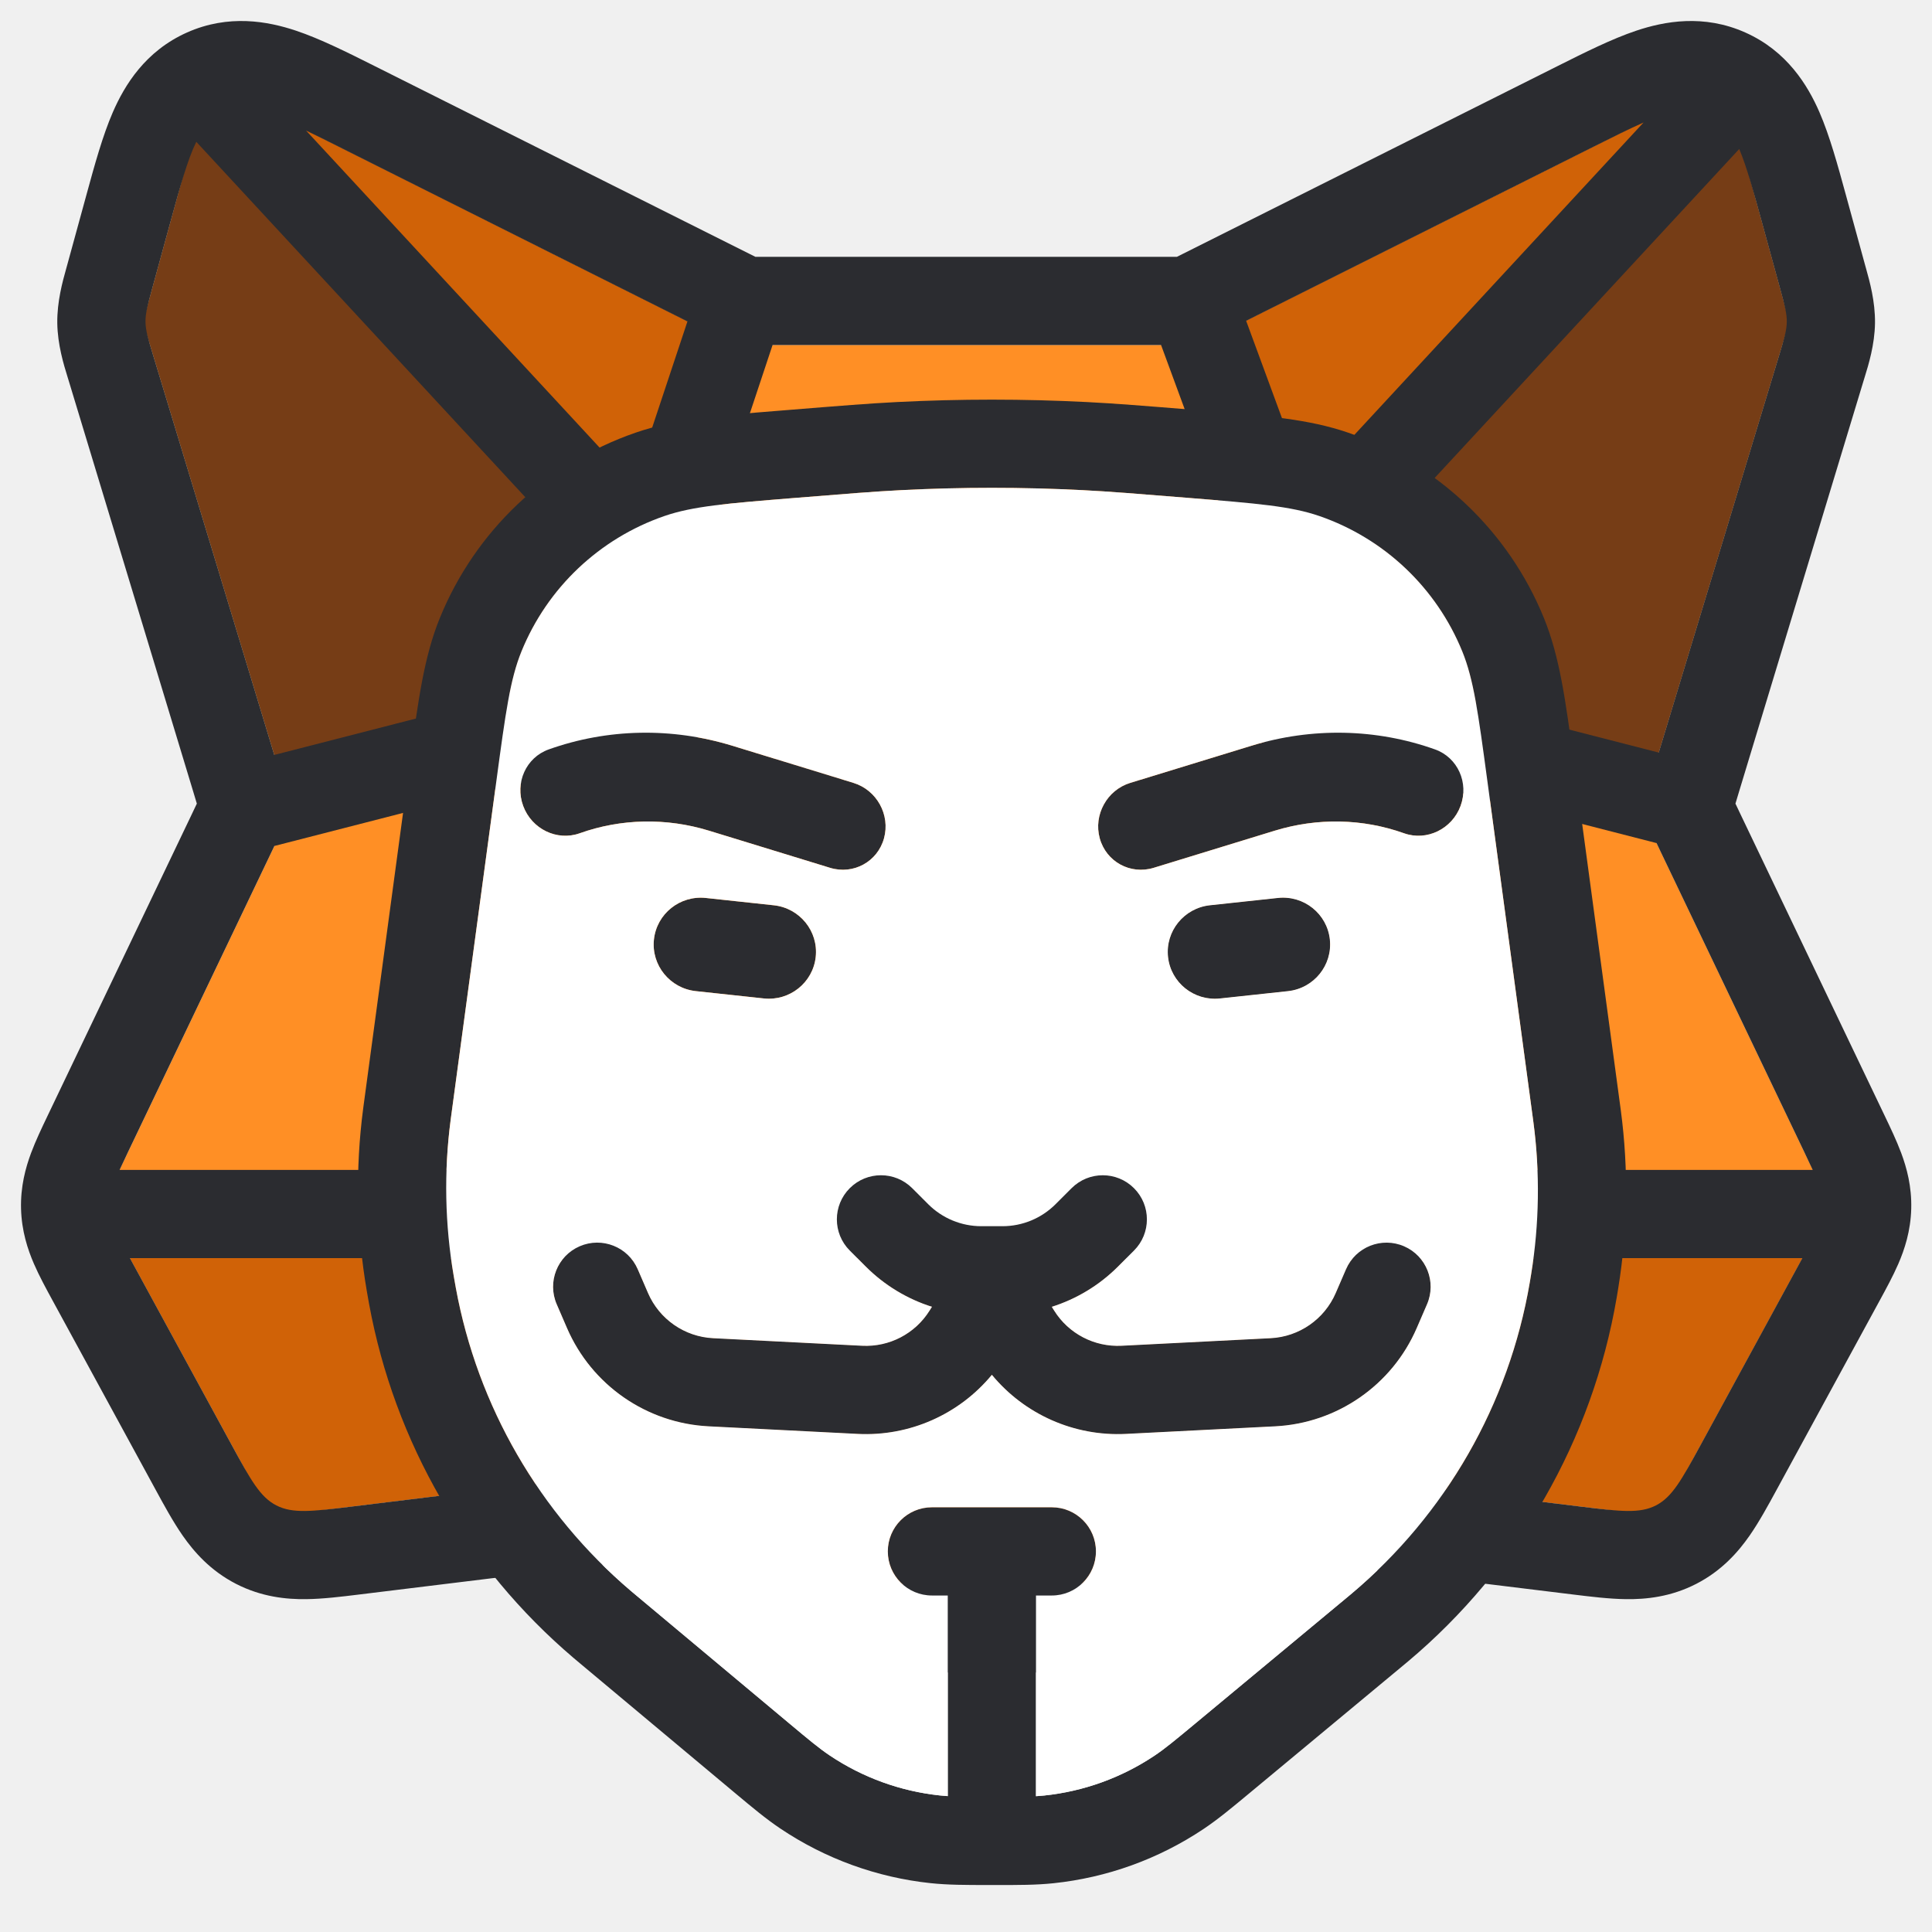
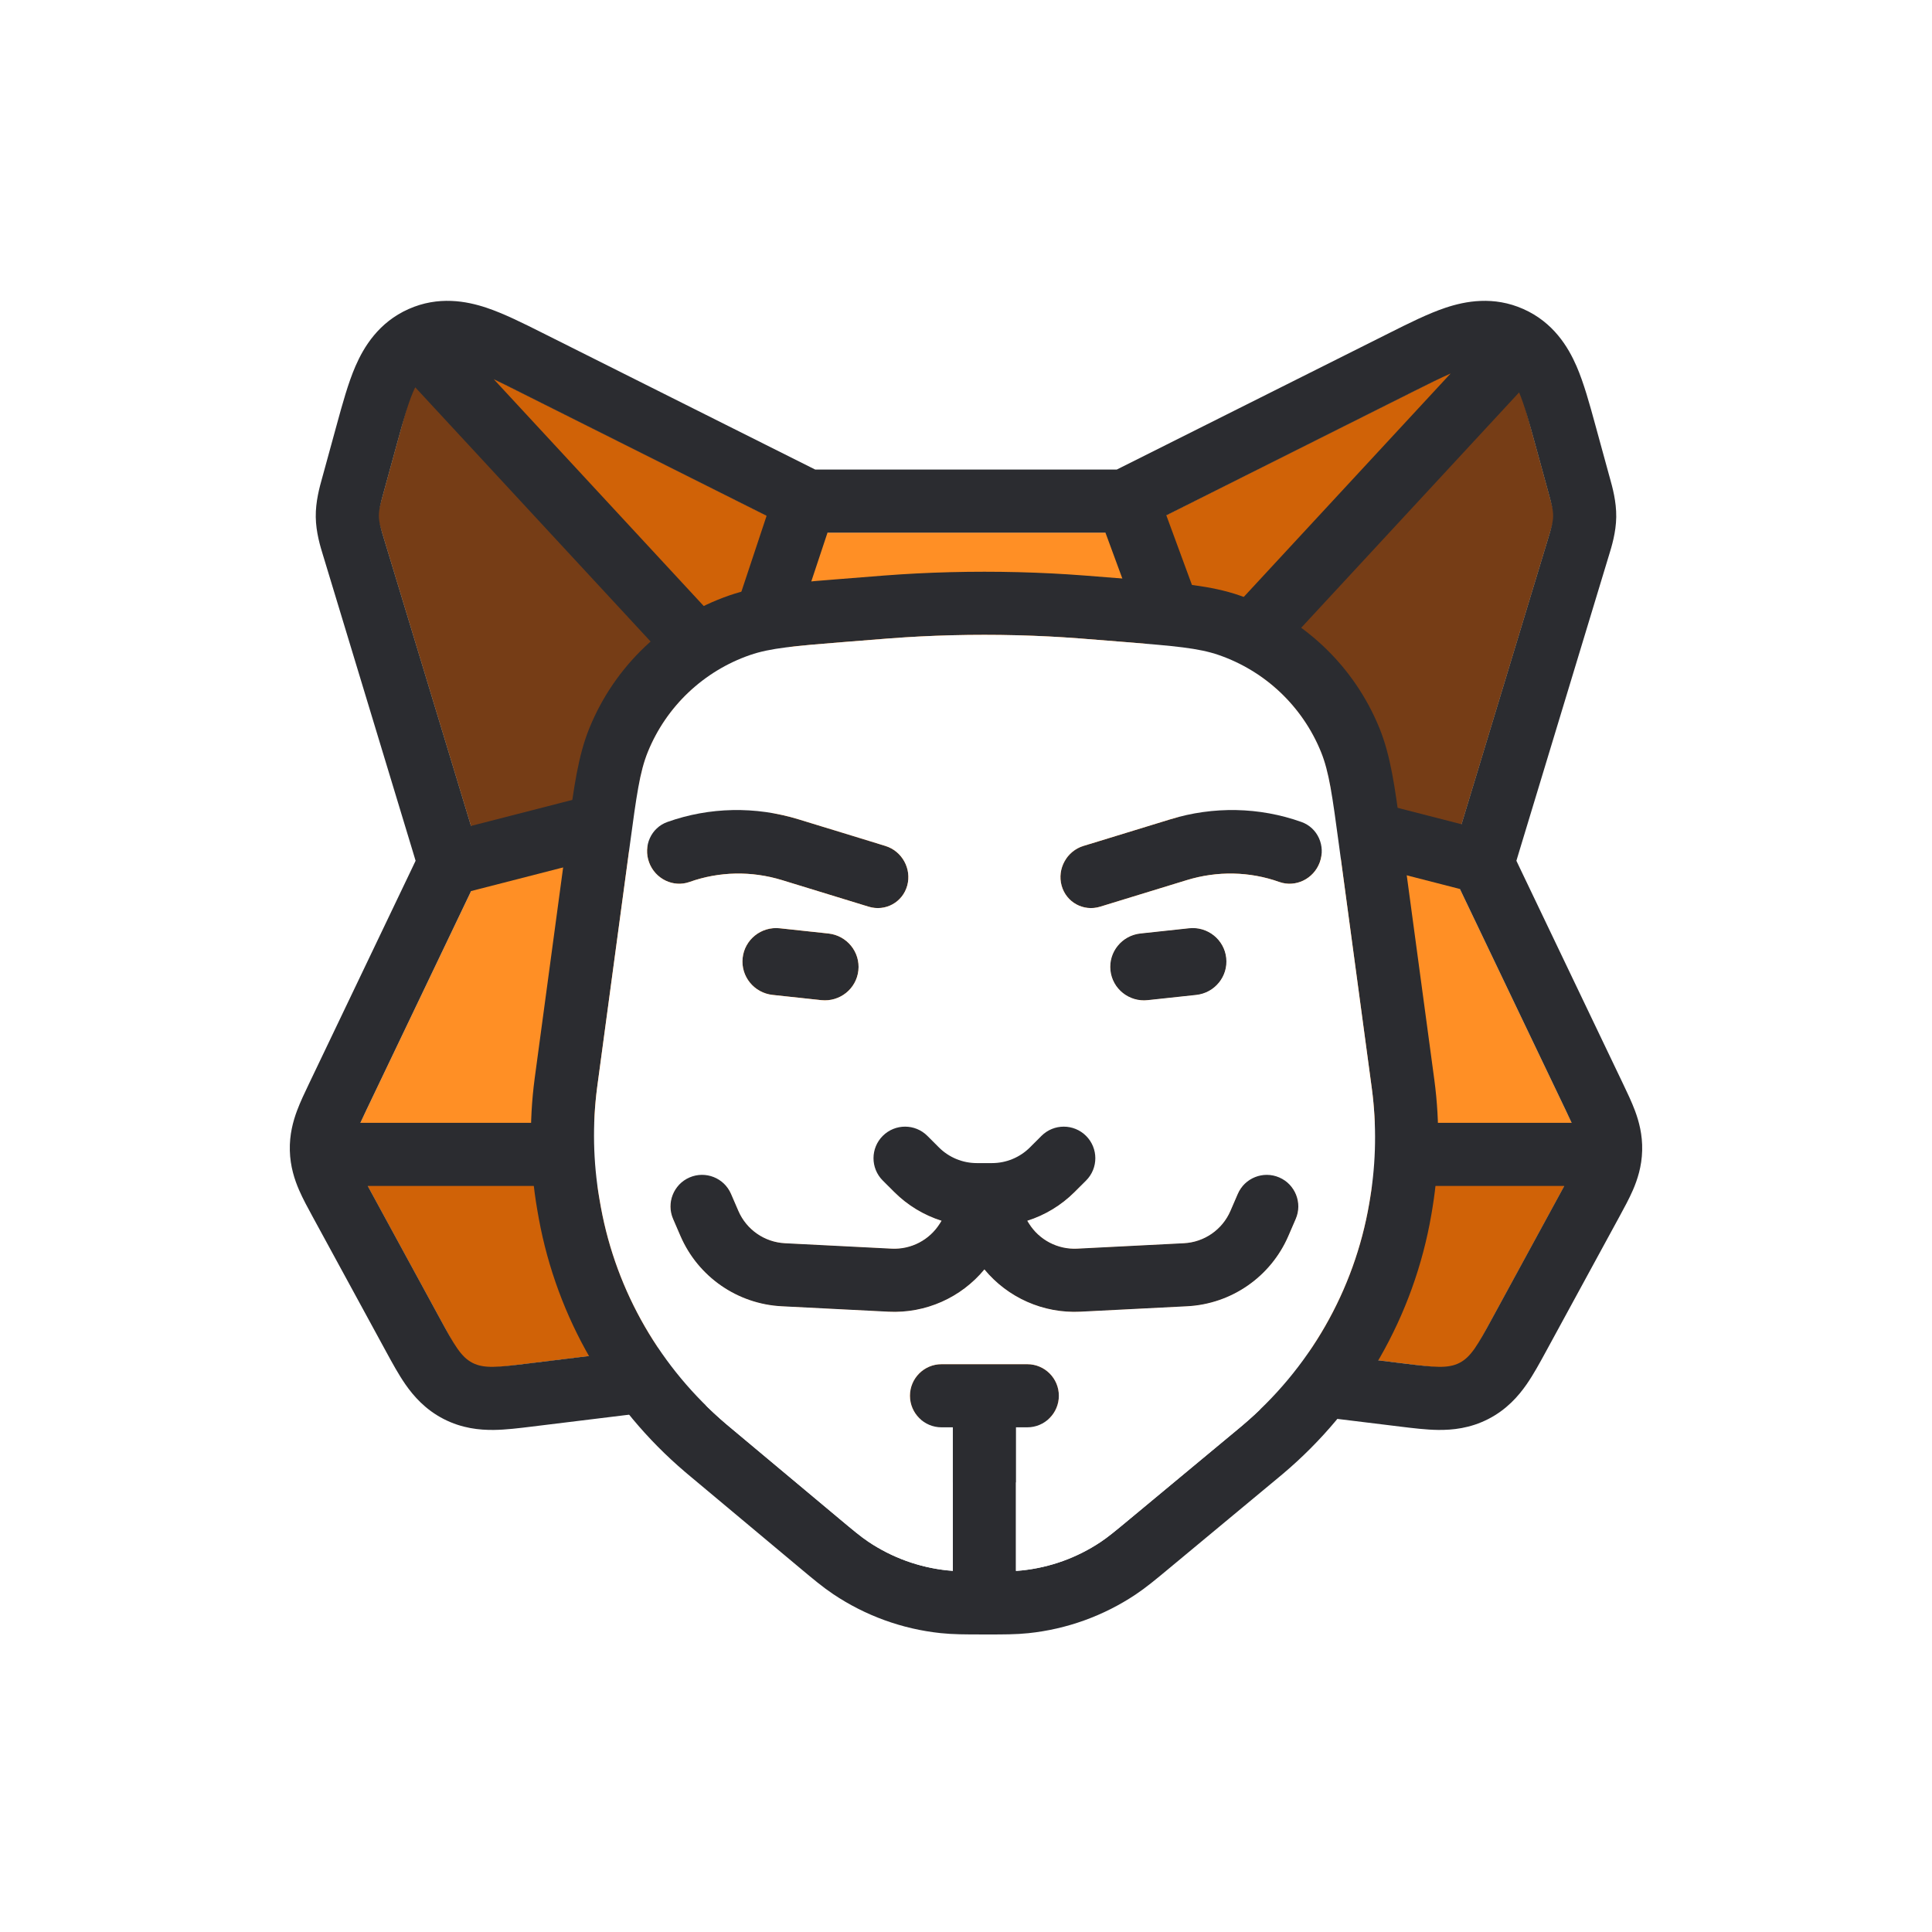
- <svg xmlns="http://www.w3.org/2000/svg" width="500" height="500" viewBox="0 0 500 500" fill="white">
-   <path d="M54.073 21.127L190.09 89.281H309.998L446.015 21.127L463.056 83.312L424.713 209.825L473.706 312.27L430.039 392.457L340.041 381.436L281.41 410.002H218.678L160.047 381.436L70.049 392.457L26.382 312.27L75.374 209.825L37.032 83.312L54.073 21.127Z" fill="#FF8F25" />
-   <path d="M54.071 21.127L190.088 89.281L172.08 140.389H328.856L309.996 89.281L446.013 21.127L463.053 83.312L424.711 209.825L250.042 158.71L75.372 209.825L37.03 83.312L54.071 21.127Z" fill="#763D16" />
-   <path d="M190.091 89.281L54.074 21.127L211.703 209.825L250.045 158.71L288.387 209.825L446.016 21.127L309.999 89.281L328.859 140.389H172.083L190.091 89.281Z" fill="#D06207" />
-   <path d="M430.039 392.456L473.706 312.269H26.382L70.049 392.456L160.047 381.435L218.678 410.001H281.41L340.041 381.435L430.039 392.456Z" fill="#D06207" />
-   <path d="M482.716 68.713L477.642 50.196C475.629 42.837 473.525 35.152 470.88 29.06C467.846 22.071 462.48 13.226 451.681 8.412C440.883 3.598 430.715 5.519 423.489 7.933C417.188 10.038 410.065 13.61 403.244 17.03L306.283 65.615C305.589 65.963 305.051 66.232 304.59 66.46C304.075 66.463 303.474 66.463 302.698 66.463H197.376C196.599 66.463 195.998 66.463 195.484 66.46C195.022 66.232 194.485 65.963 193.791 65.615L96.829 17.03C90.009 13.61 82.886 10.038 76.585 7.933C69.358 5.519 59.191 3.598 48.392 8.412C37.593 13.226 32.228 22.071 29.193 29.06C26.548 35.152 24.445 42.837 22.431 50.197L17.357 68.713C17.282 68.988 17.199 69.285 17.11 69.602C16.217 72.791 14.751 78.029 14.826 83.618C14.901 89.207 16.507 94.404 17.485 97.568C17.582 97.883 17.673 98.178 17.756 98.451L50.049 205.006C50.417 206.22 50.703 207.164 50.941 207.976C50.583 208.743 50.157 209.634 49.61 210.778L12.314 288.765C10.878 291.765 9.226 295.217 8.037 298.41C6.618 302.224 5.296 307.056 5.447 312.829C5.599 318.601 7.173 323.357 8.791 327.091C10.146 330.218 11.977 333.577 13.569 336.497L40.34 385.657C42.435 389.508 44.795 393.846 47.271 397.402C50.218 401.634 54.461 406.495 61.073 409.897C67.685 413.298 74.108 413.923 79.265 413.86C83.597 413.807 88.498 413.205 92.849 412.67L92.851 412.67L153.761 405.211C154.723 405.093 155.47 405.001 156.11 404.928C156.691 405.206 157.367 405.535 158.239 405.96L202.277 427.415C202.481 427.515 202.701 427.624 202.936 427.739L202.942 427.742C205.331 428.919 209.244 430.847 213.63 431.859C218.017 432.87 222.379 432.851 225.042 432.839L225.388 432.838C225.525 432.837 225.657 432.837 225.783 432.837H274.29C274.52 432.837 274.767 432.838 275.031 432.839C277.695 432.851 282.057 432.87 286.443 431.859C290.83 430.847 294.743 428.919 297.132 427.742C297.307 427.656 297.474 427.574 297.632 427.496L297.797 427.415L341.834 405.96C342.706 405.535 343.382 405.206 343.964 404.928C344.604 405.001 345.35 405.093 346.313 405.211L407.222 412.67C411.573 413.204 416.475 413.807 420.809 413.86C425.966 413.923 432.388 413.298 439 409.897C445.612 406.495 449.855 401.634 452.802 397.402C455.279 393.846 457.639 389.508 459.734 385.657L486.505 336.497C488.096 333.577 489.927 330.217 491.282 327.091C492.9 323.357 494.474 318.601 494.626 312.829C494.778 307.056 493.456 302.224 492.036 298.41C490.848 295.216 489.196 291.765 487.76 288.765L450.463 210.778C449.916 209.634 449.49 208.743 449.133 207.976C449.37 207.164 449.656 206.22 450.024 205.006L482.318 98.451C482.4 98.178 482.491 97.883 482.589 97.568C483.567 94.404 485.173 89.207 485.247 83.618C485.322 78.029 483.856 72.791 482.964 69.602L482.963 69.6C482.874 69.283 482.791 68.987 482.716 68.713ZM79.209 33.785C81.756 35.01 84.562 36.416 87.681 37.979L177.909 83.189L163.923 125.287L79.209 33.785ZM199.939 89.289H300.481L320.128 142.667L293.87 159.989L261.826 151.759C261.583 151.697 261.339 151.633 261.093 151.57L261.086 151.568C258.025 150.776 254.758 149.93 251.315 149.93C247.873 149.93 244.605 150.776 241.544 151.568L241.526 151.572C241.376 151.611 241.225 151.65 241.076 151.689C240.985 151.712 240.894 151.736 240.804 151.759L208.761 159.989L182.259 142.505L199.939 89.289ZM322.5 83.021L412.393 37.979C417.459 35.441 421.7 33.315 425.346 31.706L338.242 125.79L322.5 83.021ZM450.113 38.557C452.023 43.087 453.712 49.252 455.943 57.393L460.698 74.745C461.865 79.004 462.449 81.134 462.42 83.312C462.391 85.491 461.75 87.604 460.469 91.831L429.273 194.766L323.707 167.653L341.403 155.979L450.113 38.557ZM268.156 176.952L256.146 173.867C254.135 173.351 253.019 173.068 252.162 172.892C251.781 172.814 251.563 172.782 251.444 172.768C251.388 172.761 251.354 172.758 251.339 172.757C251.324 172.756 251.317 172.756 251.315 172.756C251.313 172.756 251.306 172.756 251.291 172.757C251.276 172.758 251.242 172.761 251.186 172.768C251.067 172.782 250.849 172.814 250.468 172.892C249.611 173.068 248.495 173.351 246.484 173.867L234.475 176.952L240.622 181.007C244.945 183.859 247.442 185.488 249.405 186.499C250.29 186.955 250.799 187.139 251.061 187.216C251.184 187.252 251.25 187.263 251.272 187.266C251.276 187.267 251.279 187.267 251.283 187.267C251.296 187.269 251.305 187.269 251.315 187.269C251.329 187.269 251.339 187.269 251.359 187.266C251.371 187.264 251.398 187.26 251.44 187.25C251.473 187.242 251.516 187.231 251.569 187.216C251.832 187.139 252.341 186.955 253.226 186.499C255.189 185.488 257.686 183.859 262.009 181.007L268.156 176.952ZM204.637 184.615L228.468 200.337C232.224 202.815 235.759 205.148 238.951 206.792C242.509 208.624 246.535 210.096 251.315 210.096C256.096 210.096 260.122 208.624 263.68 206.792C266.872 205.148 270.407 202.815 274.162 200.337L297.993 184.616L428.707 218.188C429.059 218.936 429.445 219.742 429.865 220.621L429.867 220.625L466.904 298.07C467.753 299.845 468.494 301.395 469.125 302.779H30.948C31.579 301.396 32.319 299.848 33.167 298.074L70.207 220.625C70.491 220.03 70.76 219.468 71.013 218.936L204.637 184.615ZM178.924 167.652L70.986 195.376L39.604 91.831C38.323 87.604 37.683 85.491 37.654 83.312C37.624 81.134 38.208 79.004 39.375 74.745L44.13 57.393C46.682 48.081 48.526 41.353 50.801 36.702L161.228 155.979L178.924 167.652ZM33.632 325.605H466.441L440.054 374.061C435.201 382.973 432.774 387.429 428.556 389.599C424.338 391.769 419.301 391.152 409.227 389.918L349.088 382.553C344.593 382.003 342.345 381.728 340.143 382.096C337.941 382.464 335.905 383.456 331.834 385.44L287.796 406.896C284.613 408.447 283.022 409.222 281.312 409.616C279.602 410.011 277.831 410.011 274.29 410.011H225.783C222.242 410.011 220.472 410.011 218.762 409.616C217.052 409.222 215.461 408.447 212.279 406.897L212.277 406.896L168.24 385.44C164.168 383.456 162.132 382.464 159.93 382.096C157.728 381.728 155.481 382.003 150.985 382.553L90.846 389.918C80.772 391.152 75.736 391.769 71.517 389.599C67.299 387.429 64.872 382.973 60.019 374.061L33.632 325.605Z" fill="#2B2C30" />
-   <path d="M146.741 343.692L144.081 337.537C141.58 331.749 144.245 325.03 150.033 322.529C155.822 320.029 162.542 322.694 165.043 328.481L167.703 334.637C170.634 341.419 177.16 345.95 184.54 346.325L223.127 348.286C230.163 348.643 236.842 345.161 240.576 339.187L241.194 338.198C234.797 336.171 228.914 332.631 224.081 327.799L219.924 323.643C215.465 319.185 215.465 311.957 219.924 307.499C224.382 303.04 231.612 303.04 236.071 307.498L240.227 311.654C243.868 315.294 248.806 317.339 253.955 317.339H259.443C264.591 317.339 269.528 315.295 273.169 311.655L277.327 307.499C281.786 303.042 289.016 303.043 293.474 307.502C297.932 311.961 297.931 319.189 293.471 323.646L289.313 327.803C284.479 332.634 278.595 336.174 272.197 338.2L272.813 339.185C276.547 345.16 283.226 348.643 290.263 348.286L328.85 346.325C336.229 345.95 342.755 341.42 345.686 334.639L348.347 328.484C350.849 322.697 357.569 320.033 363.357 322.534C369.146 325.036 371.81 331.755 369.308 337.543L366.647 343.698C360.269 358.454 346.066 368.311 330.009 369.127L291.423 371.088C277.975 371.772 265.129 366.011 256.695 355.793C248.261 366.011 235.415 371.772 221.968 371.088L183.381 369.127C167.322 368.311 153.118 358.451 146.741 343.692Z" fill="#2B2C30" />
-   <path d="M169.238 243.14C169.954 236.482 175.972 231.67 182.677 232.392L200.265 234.285C206.97 235.007 211.825 240.99 211.108 247.647C210.391 254.305 204.374 259.117 197.668 258.396L180.081 256.502C173.375 255.781 168.521 249.798 169.238 243.14Z" fill="#2B2C30" />
-   <path d="M183.477 214.978C172.448 211.595 160.733 211.83 150.029 215.648C144.17 217.738 137.622 214.576 135.405 208.585C133.188 202.594 136.141 196.042 142 193.952C157.21 188.527 173.858 188.193 189.531 193L220.873 202.612C226.911 204.464 230.451 210.885 228.779 216.954C227.107 223.023 220.857 226.442 214.819 224.59L183.477 214.978Z" fill="#2B2C30" />
-   <path d="M344.161 243.14C343.444 236.482 337.427 231.67 330.722 232.392L313.134 234.285C306.429 235.007 301.574 240.99 302.291 247.647C303.008 254.305 309.025 259.117 315.73 258.396L333.318 256.502C340.023 255.781 344.878 249.798 344.161 243.14Z" fill="#2B2C30" />
-   <path d="M105.866 198.846L94.054 286.4C94.031 286.573 94.011 286.721 93.992 286.87C91.927 302.583 92.244 318.518 94.931 334.137C94.978 334.411 95.025 334.682 95.102 335.115L95.121 335.227C95.297 336.226 95.407 336.853 95.52 337.471C102.089 373.212 120.801 405.588 148.493 429.123C148.972 429.53 149.461 429.939 150.239 430.59L190.206 464.018C194.7 467.778 198.189 470.698 201.958 473.23C213.573 481.033 226.919 485.884 240.835 487.358C245.351 487.837 249.899 487.839 255.76 487.841L257.73 487.842C263.572 487.848 268.106 487.852 272.609 487.382C286.485 485.934 299.801 481.13 311.405 473.385C315.17 470.872 318.657 467.974 323.15 464.24L363.129 431.031C363.705 430.553 364.065 430.254 364.419 429.957C392.986 405.946 412.113 372.585 418.399 335.804C418.476 335.353 418.552 334.895 418.672 334.167L418.688 334.068C418.736 333.774 418.767 333.589 418.797 333.401C421.269 318.187 421.497 302.692 419.473 287.411C419.448 287.221 419.423 287.033 419.382 286.734L407.526 198.846C407.404 197.947 407.285 197.059 407.168 196.184C405.185 181.42 403.649 169.978 399.584 159.988C390.409 137.44 371.951 119.945 348.942 111.986C338.748 108.46 327.24 107.536 312.389 106.344L312.369 106.343C311.495 106.273 310.608 106.201 309.71 106.129L309.284 106.094C295.816 105.005 288.565 104.418 281.283 104.049C264.902 103.218 248.489 103.218 232.109 104.049C224.826 104.418 217.575 105.005 204.108 106.094L203.681 106.129C202.776 106.202 201.883 106.274 201.002 106.344C186.152 107.536 174.643 108.46 164.449 111.986C141.44 119.945 122.983 137.44 113.807 159.988C109.742 169.979 108.206 181.42 106.224 196.184C106.106 197.06 105.987 197.947 105.866 198.846ZM378.437 168.591C381.385 175.834 382.557 184.522 384.901 201.898L396.754 289.761C396.798 290.084 396.82 290.246 396.841 290.407C398.572 303.477 398.377 316.729 396.263 329.741C396.237 329.902 396.211 330.063 396.157 330.386C396.095 330.764 396.047 331.055 396.007 331.295C395.964 331.556 395.93 331.759 395.895 331.959C390.519 363.417 374.161 391.949 349.729 412.484C349.43 412.735 349.121 412.991 348.503 413.505L309.318 446.054C304.093 450.394 301.48 452.565 298.73 454.4C290.208 460.087 280.43 463.615 270.239 464.679C269.546 464.751 268.848 464.808 268.114 464.853L268.114 412.915H272.21C278.516 412.915 283.627 407.804 283.627 401.499C283.627 395.195 278.516 390.083 272.21 390.083H241.183C234.877 390.083 229.766 395.195 229.766 401.499C229.766 407.804 234.877 412.915 241.183 412.915H245.279V464.831C244.577 464.786 243.907 464.73 243.242 464.659C233.022 463.576 223.221 460.014 214.69 454.283C211.938 452.434 209.324 450.248 204.097 445.876L164.95 413.135C164.108 412.43 163.686 412.077 163.279 411.732C139.596 391.603 123.592 363.913 117.974 333.346C117.878 332.82 117.782 332.279 117.592 331.197L117.489 330.608L117.43 330.268C115.132 316.91 114.861 303.282 116.627 289.843C116.657 289.61 116.689 289.376 116.752 288.908L128.49 201.898C130.834 184.522 132.006 175.834 134.954 168.591C141.65 152.134 155.12 139.366 171.913 133.558C179.304 131.001 188.043 130.295 205.522 128.881C219.391 127.759 226.327 127.198 233.265 126.846C248.875 126.054 264.516 126.054 280.126 126.846C287.065 127.198 294 127.759 307.869 128.881C325.348 130.295 334.087 131.001 341.479 133.558C358.271 139.366 371.741 152.134 378.437 168.591Z" fill="#2B2C30" />
-   <path d="M363.363 215.648C352.659 211.83 340.944 211.595 329.915 214.978L298.573 224.59C292.535 226.442 286.285 223.023 284.613 216.954C282.941 210.885 286.481 204.464 292.519 202.612L323.861 193C339.534 188.193 356.182 188.527 371.392 193.952C377.251 196.042 380.204 202.594 377.987 208.585C375.77 214.576 369.222 217.738 363.363 215.648Z" fill="#2B2C30" />
-   <path fill-rule="evenodd" clip-rule="evenodd" d="M183.381 369.127C167.322 368.311 153.118 358.451 146.741 343.692L144.081 337.537C141.58 331.749 144.245 325.03 150.033 322.529C155.822 320.029 162.542 322.694 165.043 328.481L167.703 334.637C170.634 341.419 177.16 345.95 184.54 346.325L223.127 348.286C230.163 348.643 236.842 345.161 240.576 339.187L241.194 338.198C234.797 336.171 228.914 332.631 224.081 327.799L219.924 323.643C215.465 319.185 215.465 311.957 219.924 307.499C224.382 303.04 231.612 303.04 236.071 307.498L240.227 311.654C243.868 315.294 248.806 317.339 253.955 317.339H259.443C264.591 317.339 269.528 315.295 273.169 311.655L277.327 307.499C281.786 303.042 289.016 303.043 293.474 307.502C297.932 311.961 297.931 319.189 293.471 323.646L289.313 327.803C284.479 332.634 278.595 336.174 272.197 338.2L272.813 339.185C276.547 345.16 283.226 348.643 290.263 348.286L328.85 346.325C336.229 345.95 342.755 341.42 345.686 334.639L348.347 328.484C350.849 322.697 357.569 320.033 363.357 322.534C369.146 325.036 371.81 331.755 369.308 337.543L366.647 343.698C360.269 358.454 346.066 368.311 330.009 369.127L291.423 371.088C277.975 371.772 265.129 366.011 256.695 355.793C248.261 366.011 235.415 371.772 221.968 371.088L183.381 369.127ZM330.722 232.392C337.427 231.67 343.444 236.482 344.161 243.14C344.878 249.798 340.023 255.781 333.318 256.502L315.73 258.396C309.025 259.117 303.008 254.305 302.291 247.647C301.574 240.99 306.429 235.007 313.134 234.285L330.722 232.392Z" fill="#2B2C30" />
-   <path fill-rule="evenodd" clip-rule="evenodd" d="M384.901 201.898C382.557 184.522 381.385 175.834 378.437 168.591C371.741 152.134 358.271 139.366 341.479 133.558C334.087 131.001 325.348 130.295 307.869 128.881C294 127.759 287.065 127.198 280.126 126.846C264.516 126.054 248.875 126.054 233.265 126.846C226.327 127.198 219.391 127.759 205.522 128.881C188.043 130.295 179.304 131.001 171.913 133.558C155.12 139.366 141.65 152.134 134.954 168.591C132.006 175.834 130.834 184.522 128.49 201.898L116.752 288.908L116.627 289.843C114.861 303.282 115.132 316.91 117.43 330.268L117.489 330.608L117.592 331.197C117.782 332.279 117.878 332.82 117.974 333.346C123.592 363.913 139.596 391.603 163.279 411.732C163.686 412.077 164.108 412.43 164.95 413.135L204.097 445.876C209.324 450.248 211.938 452.434 214.69 454.283C223.221 460.014 233.022 463.576 243.242 464.659C243.907 464.73 244.577 464.786 245.279 464.831V412.915H241.183C234.877 412.915 229.766 407.804 229.766 401.499C229.766 395.195 234.877 390.083 241.183 390.083H272.21C278.516 390.083 283.627 395.195 283.627 401.499C283.627 407.804 278.516 412.915 272.21 412.915H268.114L268.114 464.853C268.848 464.808 269.546 464.751 270.239 464.679C280.43 463.615 290.208 460.087 298.73 454.4C301.48 452.565 304.093 450.394 309.318 446.054L348.503 413.505C349.121 412.991 349.43 412.735 349.729 412.484C374.161 391.949 390.519 363.417 395.895 331.959L396.007 331.295L396.157 330.386L396.263 329.741C398.377 316.729 398.572 303.477 396.841 290.407L396.754 289.761L384.901 201.898ZM146.741 343.692C153.118 358.451 167.322 368.311 183.381 369.127L221.968 371.088C235.415 371.772 248.261 366.011 256.695 355.793C265.129 366.011 277.975 371.772 291.423 371.088L330.009 369.127C346.066 368.311 360.269 358.454 366.647 343.698L369.308 337.543C371.81 331.755 369.146 325.036 363.357 322.534C357.569 320.033 350.849 322.697 348.347 328.484L345.686 334.639C342.755 341.42 336.229 345.95 328.85 346.325L290.263 348.286C283.226 348.643 276.547 345.16 272.813 339.185L272.197 338.2C278.595 336.174 284.479 332.634 289.313 327.803L293.471 323.646C297.931 319.189 297.932 311.961 293.474 307.502C289.016 303.043 281.786 303.042 277.327 307.499L273.169 311.655C269.528 315.295 264.591 317.339 259.443 317.339H253.955C248.806 317.339 243.868 315.294 240.227 311.654L236.071 307.498C231.612 303.04 224.382 303.04 219.924 307.499C215.465 311.957 215.465 319.185 219.924 323.643L224.081 327.799C228.914 332.631 234.797 336.171 241.194 338.198L240.576 339.187C236.842 345.161 230.163 348.643 223.127 348.286L184.54 346.325C177.16 345.95 170.634 341.419 167.703 334.637L165.043 328.481C162.542 322.694 155.822 320.029 150.033 322.529C144.245 325.03 141.58 331.749 144.081 337.537L146.741 343.692ZM169.238 243.14C169.954 236.482 175.972 231.67 182.677 232.392L200.265 234.285C206.97 235.007 211.825 240.99 211.108 247.647C210.391 254.305 204.374 259.117 197.668 258.396L180.081 256.502C173.375 255.781 168.521 249.798 169.238 243.14ZM183.477 214.978C172.448 211.595 160.733 211.83 150.029 215.648C144.17 217.738 137.622 214.576 135.405 208.585C133.188 202.594 136.141 196.042 142 193.952C157.21 188.527 173.858 188.193 189.531 193L220.873 202.612C226.911 204.464 230.451 210.885 228.779 216.954C227.107 223.023 220.857 226.442 214.819 224.59L183.477 214.978ZM344.161 243.14C343.444 236.482 337.427 231.67 330.722 232.392L313.134 234.285C306.429 235.007 301.574 240.99 302.291 247.647C303.008 254.305 309.025 259.117 315.73 258.396L333.318 256.502C340.023 255.781 344.878 249.798 344.161 243.14ZM329.915 214.978C340.944 211.595 352.659 211.83 363.363 215.648C369.222 217.738 375.77 214.576 377.987 208.585C380.204 202.594 377.251 196.042 371.392 193.952C356.182 188.527 339.534 188.193 323.861 193L292.519 202.612C286.481 204.464 282.941 210.885 284.613 216.954C286.285 223.023 292.535 226.442 298.573 224.59L329.915 214.978Z" fill="white" />
+ <svg xmlns="http://www.w3.org/2000/svg" width="700" height="700" viewBox="0 0 700 700" fill="none">
+   <rect width="700" height="700" fill="white" />
+   <path d="M153.715 124.717L289.953 192.982H410.057L546.296 124.717L563.364 187.003L524.96 313.722L574.032 416.334L530.294 496.653L440.149 485.613L381.422 514.226H318.588L259.861 485.613L169.717 496.653L125.979 416.334L175.051 313.722L136.646 187.003L153.715 124.717Z" fill="#FF8F25" />
+   <path d="M153.713 124.717L289.951 192.982L271.914 244.174H428.946L410.055 192.982L546.294 124.717L563.362 187.003L524.958 313.722L350.003 262.524L175.049 313.722L136.645 187.003L153.713 124.717Z" fill="#763D16" />
+   <path d="M289.954 192.982L153.716 124.717L311.602 313.722L350.006 262.524L388.411 313.722L546.297 124.717L410.058 192.982L428.949 244.174H271.917L289.954 192.982Z" fill="#D06207" />
+   <path d="M530.294 496.652L574.032 416.333H125.979L169.717 496.652L259.861 485.612L318.588 514.225H381.422L440.149 485.612L530.294 496.652Z" fill="#D06207" />
+   <path d="M583.059 172.38L577.977 153.834C575.96 146.463 573.853 138.765 571.203 132.663C568.164 125.663 562.79 116.803 551.973 111.981C541.157 107.159 530.973 109.084 523.735 111.502C517.424 113.61 510.289 117.188 503.457 120.614L406.338 169.278C405.642 169.626 405.104 169.896 404.642 170.124C404.127 170.127 403.525 170.127 402.747 170.127H297.253C296.475 170.127 295.873 170.127 295.358 170.124C294.896 169.896 294.358 169.626 293.662 169.278L196.543 120.614C189.711 117.188 182.576 113.61 176.265 111.502C169.027 109.084 158.843 107.159 148.027 111.981C137.21 116.803 131.836 125.663 128.797 132.663C126.147 138.765 124.04 146.463 122.023 153.834L116.941 172.38C116.866 172.656 116.782 172.953 116.693 173.271C115.799 176.466 114.331 181.712 114.406 187.31C114.481 192.908 116.089 198.113 117.069 201.283C117.166 201.598 117.257 201.893 117.34 202.167L149.686 308.896C150.055 310.111 150.341 311.058 150.58 311.871C150.221 312.639 149.795 313.531 149.247 314.677L111.89 392.792C110.451 395.796 108.797 399.253 107.606 402.452C106.184 406.273 104.86 411.112 105.012 416.894C105.164 422.677 106.741 427.439 108.361 431.18C109.718 434.312 111.552 437.677 113.147 440.602L139.961 489.842C142.059 493.699 144.423 498.044 146.904 501.606C149.856 505.844 154.106 510.714 160.728 514.12C167.351 517.527 173.784 518.153 178.949 518.09C183.289 518.037 188.198 517.434 192.556 516.899L192.558 516.898L253.567 509.427C254.531 509.309 255.279 509.217 255.92 509.144C256.502 509.422 257.179 509.752 258.053 510.177L302.162 531.668C302.367 531.768 302.587 531.876 302.823 531.992L302.828 531.995C305.221 533.174 309.141 535.105 313.534 536.118C317.928 537.132 322.297 537.112 324.965 537.101L325.311 537.099C325.448 537.099 325.58 537.098 325.707 537.098H374.293C374.523 537.098 374.771 537.1 375.035 537.101C377.703 537.112 382.072 537.132 386.466 536.118C390.859 535.105 394.779 533.174 397.172 531.995C397.347 531.909 397.514 531.826 397.673 531.749L397.838 531.668L441.947 510.177C442.821 509.752 443.498 509.422 444.08 509.144C444.721 509.217 445.469 509.309 446.433 509.427L507.442 516.898C511.8 517.434 516.71 518.037 521.051 518.09C526.216 518.153 532.649 517.527 539.272 514.12C545.894 510.714 550.144 505.844 553.096 501.606C555.577 498.044 557.941 493.699 560.039 489.842L586.854 440.601C588.448 437.676 590.282 434.311 591.639 431.18C593.259 427.439 594.836 422.677 594.988 416.894C595.14 411.112 593.816 406.273 592.394 402.452C591.203 399.253 589.549 395.797 588.11 392.792L550.753 314.677C550.205 313.531 549.779 312.639 549.42 311.871C549.659 311.058 549.945 310.111 550.314 308.896L582.66 202.167C582.743 201.893 582.834 201.598 582.931 201.283C583.911 198.114 585.519 192.909 585.594 187.31C585.669 181.712 584.201 176.466 583.307 173.271L583.306 173.269C583.217 172.952 583.134 172.655 583.059 172.38ZM178.894 137.396C181.445 138.623 184.256 140.031 187.379 141.596L277.755 186.881L263.746 229.047L178.894 137.396ZM299.82 192.991H400.526L420.205 246.455L393.904 263.805L361.809 255.562C361.565 255.499 361.321 255.436 361.075 255.372L361.067 255.371C358.001 254.577 354.728 253.73 351.28 253.73C347.832 253.73 344.559 254.577 341.494 255.371L341.476 255.375C341.325 255.414 341.174 255.453 341.024 255.492C340.933 255.515 340.843 255.539 340.752 255.562L308.657 263.805L282.112 246.293L299.82 192.991ZM422.582 186.712L512.621 141.596C517.695 139.054 521.943 136.925 525.595 135.314L438.349 229.551L422.582 186.712ZM550.403 142.176C552.315 146.713 554.008 152.888 556.242 161.042L561.005 178.422C562.174 182.688 562.759 184.822 562.729 187.004C562.7 189.186 562.059 191.303 560.775 195.536L529.528 298.639L423.79 271.481L441.515 259.788L550.403 142.176ZM368.149 280.796L356.119 277.706C354.105 277.189 352.987 276.905 352.129 276.73C351.747 276.652 351.529 276.619 351.41 276.605C351.353 276.598 351.32 276.596 351.304 276.595C351.289 276.594 351.283 276.594 351.28 276.594C351.278 276.594 351.272 276.594 351.257 276.595C351.241 276.596 351.208 276.598 351.151 276.605C351.032 276.619 350.814 276.652 350.432 276.73C349.574 276.905 348.456 277.189 346.441 277.706L334.412 280.796L340.57 284.858C344.9 287.715 347.401 289.346 349.367 290.359C350.254 290.815 350.763 291 351.026 291.077C351.149 291.112 351.215 291.124 351.237 291.127C351.241 291.127 351.245 291.128 351.248 291.128C351.261 291.13 351.27 291.13 351.281 291.13C351.294 291.13 351.304 291.13 351.324 291.127C351.337 291.125 351.363 291.121 351.406 291.111C351.439 291.103 351.482 291.092 351.535 291.077C351.798 291 352.308 290.815 353.194 290.359C355.161 289.346 357.662 287.715 361.992 284.858L368.149 280.796ZM304.526 288.472L328.396 304.219C332.158 306.701 335.699 309.038 338.897 310.684C342.46 312.52 346.493 313.994 351.281 313.994C356.069 313.994 360.102 312.52 363.665 310.684C366.863 309.038 370.403 306.701 374.165 304.219L398.035 288.472L528.962 322.1C529.314 322.848 529.701 323.656 530.122 324.537L530.123 324.54L567.221 402.111C568.071 403.89 568.813 405.442 569.445 406.828H130.555C131.186 405.443 131.928 403.893 132.777 402.116L169.877 324.54C170.161 323.944 170.431 323.382 170.684 322.849L304.526 288.472ZM278.771 271.481L170.657 299.25L139.225 195.536C137.941 191.303 137.3 189.186 137.271 187.004C137.241 184.822 137.826 182.688 138.995 178.422L143.758 161.042C146.314 151.715 148.16 144.976 150.439 140.318L261.047 259.788L278.771 271.481ZM133.242 429.692H566.758L540.327 478.226C535.466 487.153 533.036 491.616 528.811 493.79C524.585 495.963 519.54 495.345 509.45 494.11L449.213 486.733C444.71 486.181 442.459 485.906 440.253 486.275C438.048 486.644 436.009 487.637 431.931 489.624L387.821 511.115C384.633 512.668 383.039 513.445 381.326 513.84C379.613 514.235 377.84 514.235 374.293 514.235H325.707C322.16 514.235 320.387 514.235 318.674 513.84C316.962 513.445 315.368 512.668 312.181 511.116L312.179 511.115L268.069 489.624C263.991 487.637 261.952 486.644 259.747 486.275C257.541 485.906 255.29 486.181 250.787 486.733L190.55 494.11C180.46 495.345 175.415 495.963 171.189 493.79C166.964 491.616 164.534 487.153 159.673 478.226L133.242 429.692Z" fill="#2B2C30" />
+   <path d="M246.536 447.809L243.872 441.643C241.366 435.846 244.036 429.116 249.834 426.611C255.632 424.107 262.363 426.776 264.868 432.573L267.532 438.739C270.468 445.532 277.005 450.07 284.397 450.446L323.046 452.41C330.095 452.768 336.784 449.28 340.524 443.296L341.143 442.305C334.736 440.275 328.843 436.729 324.002 431.889L319.839 427.727C315.372 423.261 315.372 416.022 319.838 411.556C324.304 407.09 331.545 407.09 336.012 411.555L340.175 415.718C343.822 419.364 348.768 421.412 353.925 421.412H359.422C364.578 421.412 369.523 419.365 373.17 415.72L377.335 411.557C381.802 407.092 389.043 407.093 393.508 411.559C397.974 416.025 397.973 423.265 393.506 427.73L389.341 431.893C384.499 436.733 378.605 440.278 372.197 442.307L372.813 443.294C376.553 449.279 383.243 452.768 390.293 452.41L428.942 450.445C436.333 450.07 442.87 445.533 445.806 438.741L448.471 432.576C450.977 426.779 457.708 424.111 463.506 426.616C469.304 429.122 471.972 435.852 469.466 441.649L466.801 447.814C460.412 462.594 446.187 472.468 430.103 473.285L391.454 475.249C377.984 475.934 365.117 470.163 356.67 459.929C348.222 470.164 335.355 475.934 321.885 475.249L283.236 473.285C267.151 472.468 252.924 462.592 246.536 447.809Z" fill="#2B2C30" />
+   <path d="M269.069 347.093C269.788 340.424 275.814 335.604 282.531 336.327L300.147 338.223C306.863 338.946 311.726 344.938 311.008 351.607C310.29 358.276 304.263 363.096 297.547 362.373L279.93 360.477C273.214 359.754 268.351 353.761 269.069 347.093Z" fill="#2B2C30" />
+   <path d="M283.332 318.884C272.285 315.496 260.551 315.731 249.83 319.556C243.961 321.649 237.402 318.482 235.182 312.481C232.961 306.48 235.919 299.918 241.788 297.825C257.023 292.39 273.697 292.056 289.396 296.871L320.789 306.498C326.837 308.353 330.382 314.785 328.708 320.864C327.034 326.943 320.774 330.367 314.726 328.512L283.332 318.884Z" fill="#2B2C30" />
+   <path d="M444.278 347.093C443.56 340.424 437.533 335.604 430.817 336.327L413.201 338.223C406.484 338.946 401.622 344.938 402.34 351.607C403.058 358.276 409.085 363.096 415.801 362.373L433.417 360.477C440.134 359.754 444.996 353.761 444.278 347.093Z" fill="#2B2C30" />
+   <path d="M205.594 302.726L193.763 390.423C193.74 390.596 193.72 390.745 193.701 390.894C191.633 406.633 191.95 422.594 194.642 438.238C194.689 438.512 194.736 438.784 194.813 439.217L194.832 439.329C195.008 440.33 195.118 440.958 195.232 441.577C201.811 477.376 220.554 509.805 248.291 533.379C248.771 533.787 249.26 534.196 250.04 534.848L290.072 568.33C294.573 572.097 298.068 575.021 301.843 577.557C313.477 585.374 326.845 590.232 340.784 591.709C345.307 592.188 349.862 592.19 355.733 592.193L357.706 592.194C363.558 592.199 368.099 592.203 372.609 591.732C386.509 590.282 399.846 585.47 411.469 577.713C415.24 575.196 418.733 572.293 423.233 568.553L463.277 535.29C463.854 534.811 464.215 534.511 464.569 534.214C493.183 510.164 512.341 476.749 518.637 439.907C518.714 439.456 518.79 438.997 518.91 438.268L518.927 438.168C518.975 437.874 519.006 437.688 519.036 437.501C521.512 422.261 521.74 406.741 519.713 391.435C519.688 391.246 519.663 391.057 519.622 390.758L507.746 302.726C507.625 301.825 507.505 300.937 507.387 300.059C505.402 285.272 503.863 273.812 499.791 263.805C490.601 241.22 472.114 223.696 449.067 215.725C438.856 212.193 427.329 211.268 412.454 210.074L412.434 210.072C411.558 210.002 410.671 209.931 409.771 209.858L409.344 209.823C395.855 208.732 388.592 208.144 381.297 207.775C364.89 206.942 348.451 206.942 332.043 207.775C324.749 208.144 317.486 208.732 303.997 209.823L303.569 209.858C302.663 209.931 301.768 210.003 300.886 210.074C286.011 211.268 274.484 212.193 264.273 215.725C241.227 223.696 222.739 241.22 213.549 263.805C209.477 273.812 207.938 285.272 205.953 300.06C205.835 300.937 205.716 301.826 205.594 302.726ZM478.61 272.421C481.563 279.677 482.737 288.379 485.084 305.783L496.957 393.789C497.001 394.113 497.023 394.276 497.044 394.437C498.778 407.527 498.583 420.801 496.465 433.835C496.439 433.996 496.413 434.157 496.359 434.48C496.297 434.86 496.249 435.151 496.209 435.391C496.165 435.652 496.131 435.856 496.097 436.056C490.712 467.565 474.327 496.144 449.855 516.712C449.556 516.964 449.246 517.221 448.627 517.735L409.378 550.337C404.144 554.685 401.527 556.858 398.773 558.696C390.238 564.393 380.443 567.927 370.235 568.992C369.541 569.065 368.842 569.122 368.107 569.167L368.107 517.145H372.21C378.526 517.145 383.646 512.025 383.646 505.71C383.646 499.395 378.526 494.275 372.21 494.275H341.132C334.816 494.275 329.696 499.395 329.696 505.71C329.696 512.025 334.816 517.145 341.132 517.145H345.235V569.145C344.532 569.1 343.861 569.044 343.194 568.973C332.957 567.888 323.141 564.32 314.596 558.58C311.84 556.728 309.222 554.538 303.986 550.159L264.775 517.365C263.931 516.658 263.509 516.305 263.101 515.959C239.379 495.797 223.349 468.062 217.722 437.445C217.626 436.919 217.53 436.377 217.34 435.293L217.237 434.703L217.178 434.363C214.876 420.983 214.605 407.332 216.373 393.871C216.404 393.638 216.435 393.404 216.498 392.935L228.256 305.783C230.604 288.379 231.778 279.677 234.73 272.421C241.437 255.939 254.929 243.149 271.749 237.332C279.152 234.771 287.906 234.063 305.413 232.647C319.305 231.523 326.252 230.961 333.202 230.609C348.837 229.816 364.503 229.816 380.139 230.609C387.089 230.961 394.035 231.523 407.927 232.647C425.434 234.063 434.188 234.771 441.591 237.332C458.411 243.149 471.903 255.939 478.61 272.421Z" fill="#2B2C30" />
+   <path d="M463.511 319.556C452.79 315.731 441.056 315.496 430.009 318.884L398.615 328.512C392.568 330.367 386.307 326.943 384.633 320.864C382.959 314.785 386.504 308.353 392.552 306.498L423.945 296.871C439.644 292.056 456.318 292.39 471.553 297.825C477.423 299.918 480.38 306.48 478.159 312.481C475.939 318.482 469.38 321.649 463.511 319.556Z" fill="#2B2C30" />
+   <path fill-rule="evenodd" clip-rule="evenodd" d="M283.236 473.285C267.151 472.468 252.924 462.592 246.536 447.809L243.872 441.643C241.366 435.846 244.036 429.116 249.834 426.611C255.632 424.107 262.363 426.776 264.868 432.573L267.532 438.739C270.468 445.532 277.005 450.07 284.397 450.446L323.046 452.41C330.095 452.768 336.784 449.28 340.524 443.296L341.143 442.305C334.736 440.275 328.843 436.729 324.002 431.889L319.839 427.727C315.372 423.261 315.372 416.022 319.838 411.556C324.304 407.09 331.545 407.09 336.012 411.555L340.175 415.718C343.822 419.364 348.768 421.412 353.925 421.412H359.422C364.578 421.412 369.523 419.365 373.17 415.72L377.335 411.557C381.802 407.092 389.043 407.093 393.508 411.559C397.974 416.025 397.973 423.265 393.506 427.73L389.341 431.893C384.499 436.733 378.605 440.278 372.197 442.307L372.813 443.294C376.553 449.279 383.243 452.768 390.293 452.41L428.942 450.445C436.333 450.07 442.87 445.533 445.806 438.741L448.471 432.576C450.977 426.779 457.708 424.111 463.506 426.616C469.304 429.122 471.972 435.852 469.466 441.649L466.801 447.814C460.412 462.594 446.187 472.468 430.103 473.285L391.454 475.249C377.984 475.934 365.117 470.163 356.67 459.929C348.222 470.164 335.355 475.934 321.885 475.249L283.236 473.285ZM430.817 336.327C437.533 335.604 443.56 340.424 444.278 347.093C444.996 353.761 440.134 359.754 433.417 360.477L415.801 362.373C409.085 363.096 403.058 358.276 402.34 351.607C401.622 344.938 406.484 338.946 413.201 338.223L430.817 336.327Z" fill="#2B2C30" />
+   <path fill-rule="evenodd" clip-rule="evenodd" d="M485.084 305.783C482.737 288.379 481.563 279.677 478.61 272.421C471.903 255.939 458.411 243.149 441.591 237.332C434.188 234.771 425.434 234.063 407.927 232.647C394.035 231.523 387.089 230.961 380.139 230.609C364.503 229.816 348.837 229.816 333.202 230.609C326.252 230.961 319.305 231.523 305.413 232.647C287.906 234.063 279.152 234.771 271.749 237.332C254.929 243.149 241.437 255.939 234.73 272.421C231.778 279.677 230.604 288.379 228.256 305.783L216.498 392.935L216.373 393.871C214.605 407.332 214.876 420.983 217.178 434.363L217.237 434.703L217.34 435.293C217.53 436.377 217.626 436.919 217.722 437.445C223.349 468.062 239.379 495.797 263.101 515.959C263.509 516.305 263.931 516.658 264.775 517.365L303.986 550.159C309.222 554.538 311.84 556.728 314.596 558.58C323.141 564.32 332.957 567.888 343.194 568.973C343.861 569.044 344.532 569.1 345.235 569.145V517.145H341.132C334.816 517.145 329.696 512.025 329.696 505.71C329.696 499.395 334.816 494.275 341.132 494.275H372.21C378.526 494.275 383.646 499.395 383.646 505.71C383.646 512.025 378.526 517.145 372.21 517.145H368.107L368.107 569.167C368.842 569.122 369.541 569.065 370.235 568.992C380.443 567.927 390.238 564.393 398.773 558.696C401.527 556.858 404.144 554.685 409.378 550.337L448.627 517.735C449.246 517.221 449.556 516.964 449.855 516.712C474.327 496.144 490.712 467.565 496.097 436.056L496.209 435.391L496.359 434.48L496.465 433.835C498.583 420.801 498.778 407.527 497.044 394.437L496.957 393.789L485.084 305.783ZM246.536 447.809C252.924 462.592 267.151 472.468 283.236 473.285L321.885 475.249C335.355 475.934 348.222 470.164 356.67 459.929C365.117 470.163 377.984 475.934 391.454 475.249L430.103 473.285C446.187 472.468 460.412 462.594 466.801 447.814L469.466 441.649C471.972 435.852 469.304 429.122 463.506 426.616C457.708 424.111 450.977 426.779 448.471 432.576L445.806 438.741C442.87 445.533 436.333 450.07 428.942 450.445L390.293 452.41C383.243 452.768 376.553 449.279 372.813 443.294L372.197 442.307C378.605 440.278 384.499 436.733 389.341 431.893L393.506 427.73C397.973 423.265 397.974 416.025 393.508 411.559C389.043 407.093 381.802 407.092 377.335 411.557L373.17 415.72C369.523 419.365 364.578 421.412 359.422 421.412H353.925C348.768 421.412 343.822 419.364 340.175 415.718L336.012 411.555C331.545 407.09 324.304 407.09 319.838 411.556C315.372 416.022 315.372 423.261 319.839 427.727L324.002 431.889C328.843 436.729 334.736 440.275 341.143 442.305L340.524 443.296C336.784 449.28 330.095 452.768 323.046 452.41L284.397 450.446C277.005 450.07 270.468 445.532 267.532 438.739L264.868 432.573C262.363 426.776 255.632 424.107 249.834 426.611C244.036 429.116 241.366 435.846 243.872 441.643L246.536 447.809ZM269.069 347.093C269.788 340.424 275.814 335.604 282.531 336.327L300.147 338.223C306.863 338.946 311.726 344.938 311.008 351.607C310.29 358.276 304.263 363.096 297.547 362.373L279.93 360.477C273.214 359.754 268.351 353.761 269.069 347.093ZM283.332 318.884C272.285 315.496 260.551 315.731 249.83 319.556C243.961 321.649 237.402 318.482 235.182 312.481C232.961 306.48 235.919 299.918 241.788 297.825C257.023 292.39 273.697 292.056 289.396 296.871L320.789 306.498C326.837 308.353 330.382 314.785 328.708 320.864C327.034 326.943 320.774 330.367 314.726 328.512L283.332 318.884ZM444.278 347.093C443.56 340.424 437.533 335.604 430.817 336.327L413.201 338.223C406.484 338.946 401.622 344.938 402.34 351.607C403.058 358.276 409.085 363.096 415.801 362.373L433.417 360.477C440.134 359.754 444.996 353.761 444.278 347.093ZM430.009 318.884C441.056 315.496 452.79 315.731 463.511 319.556C469.38 321.649 475.939 318.482 478.159 312.481C480.38 306.48 477.423 299.918 471.553 297.825C456.318 292.39 439.644 292.056 423.945 296.871L392.552 306.498C386.504 308.353 382.959 314.785 384.633 320.864C386.307 326.943 392.568 330.367 398.615 328.512L430.009 318.884Z" fill="white" />
</svg>
